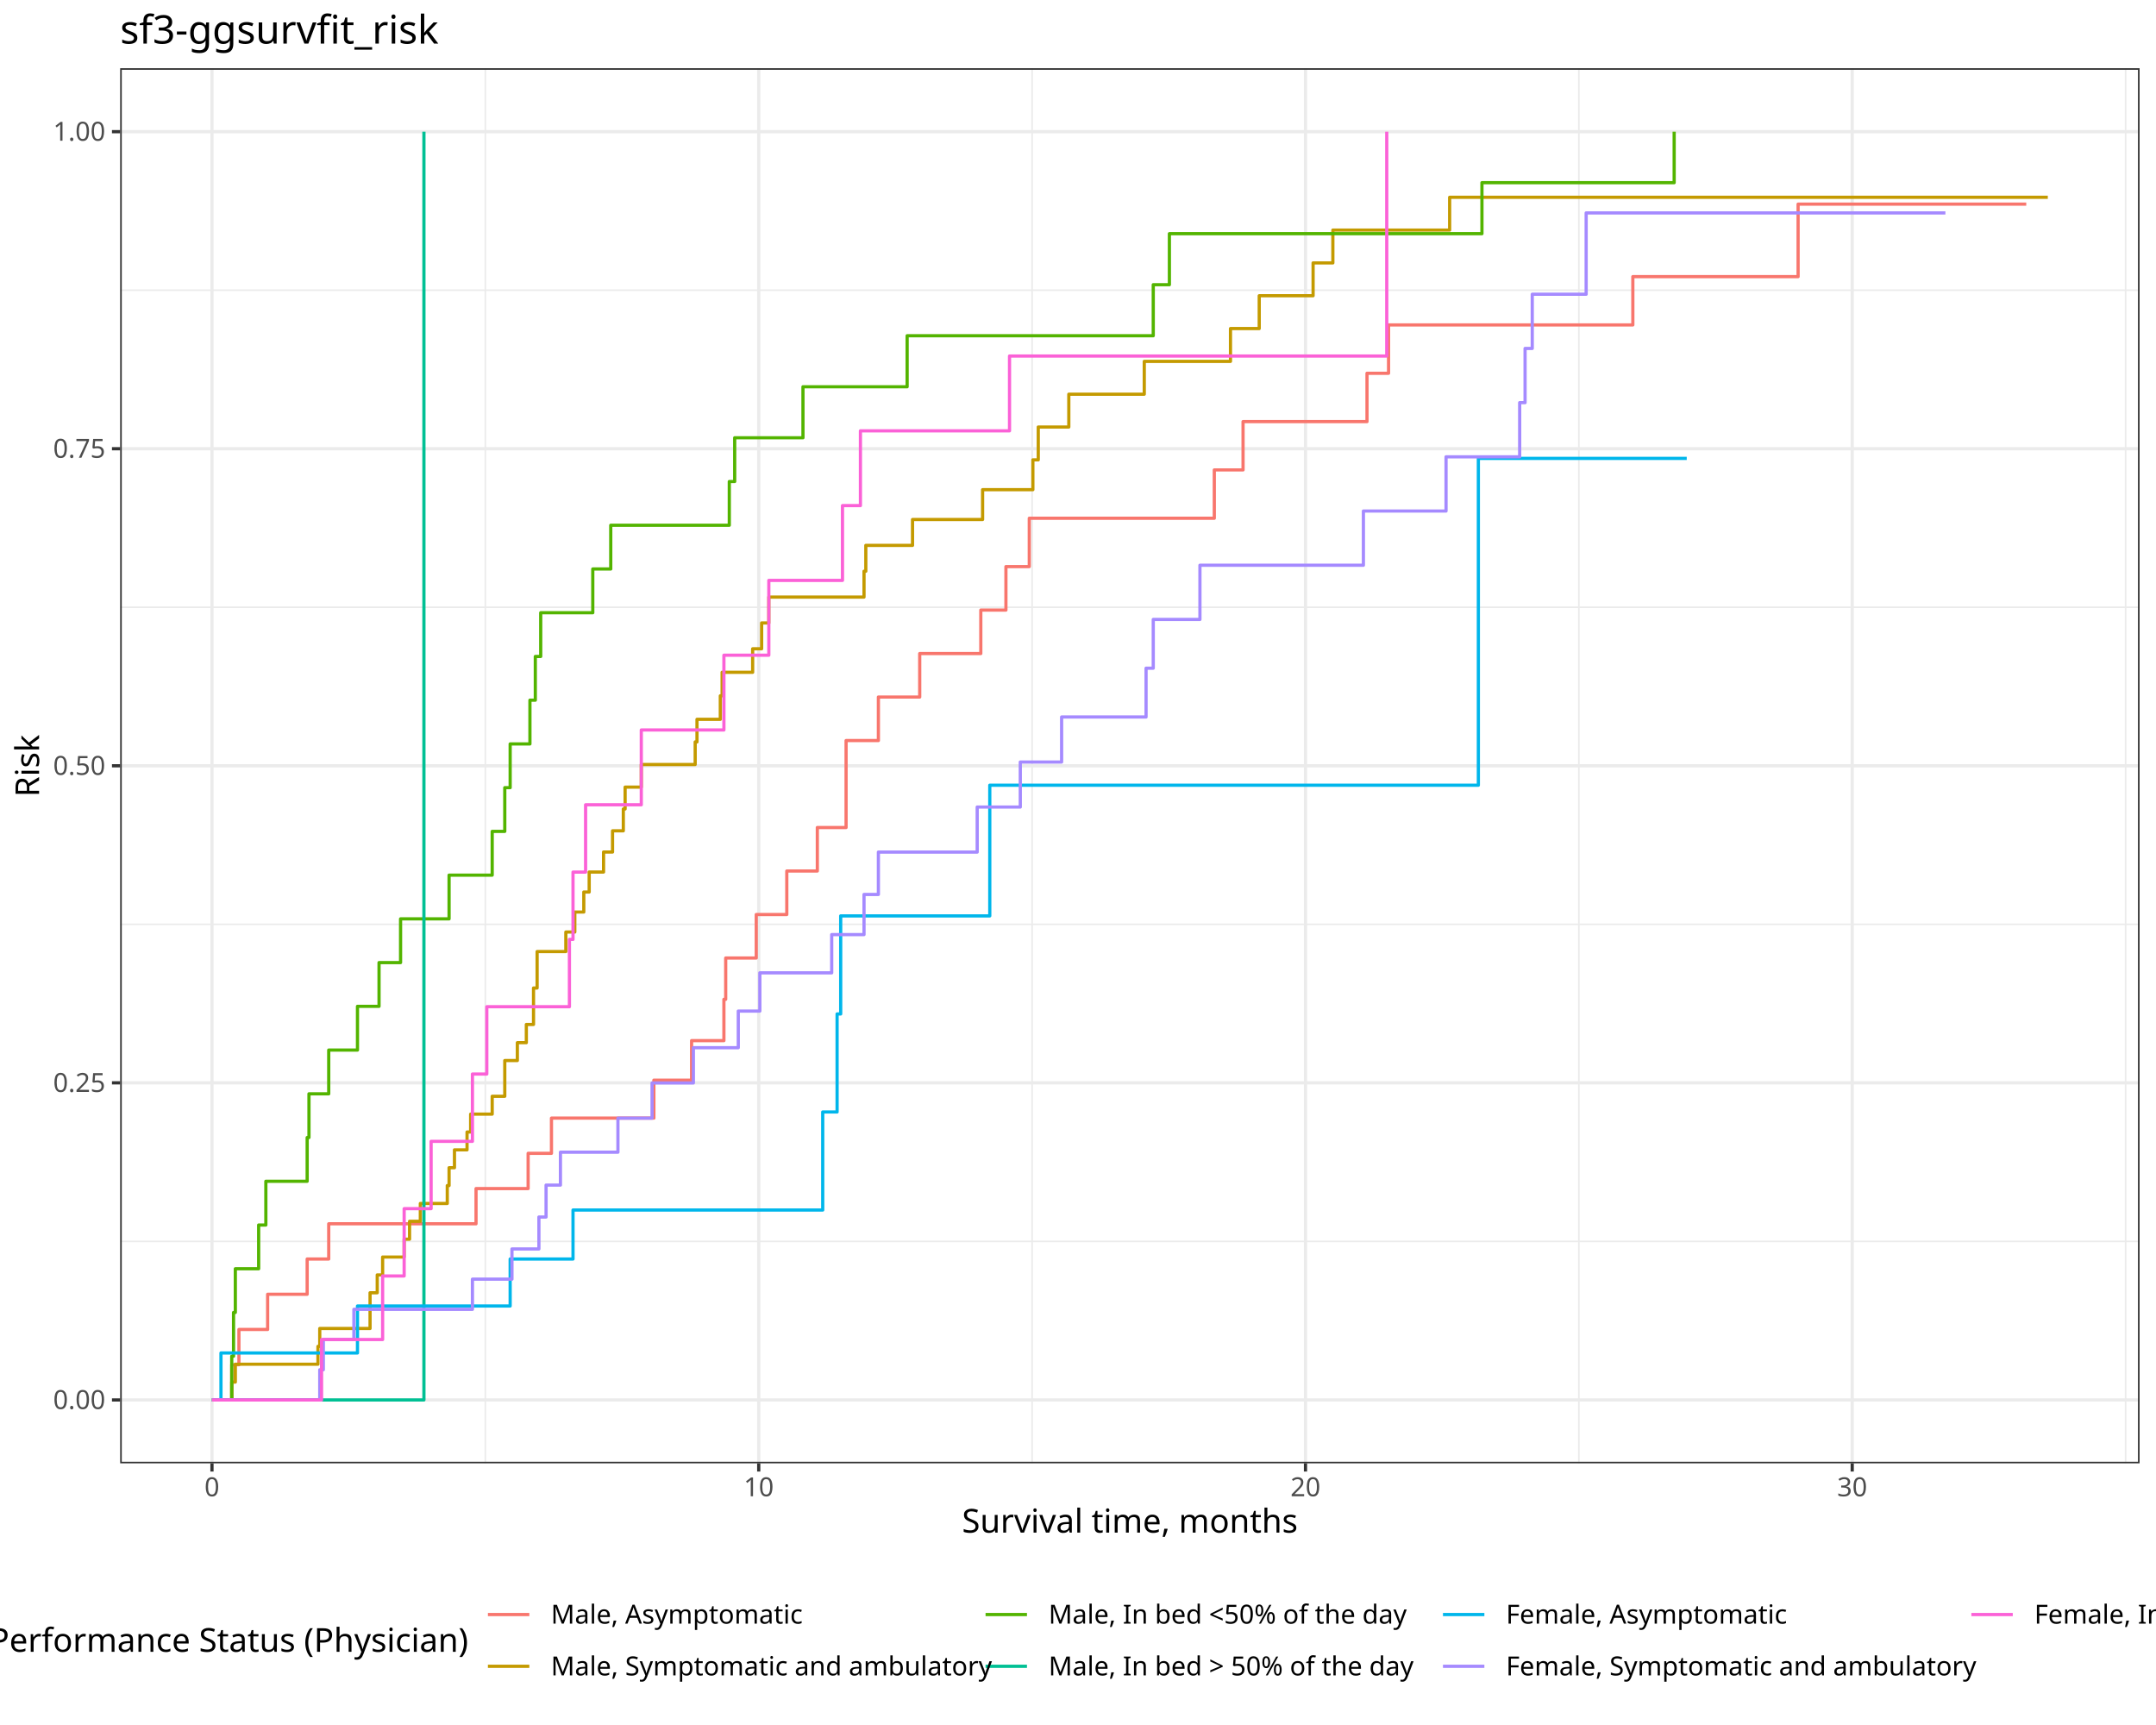
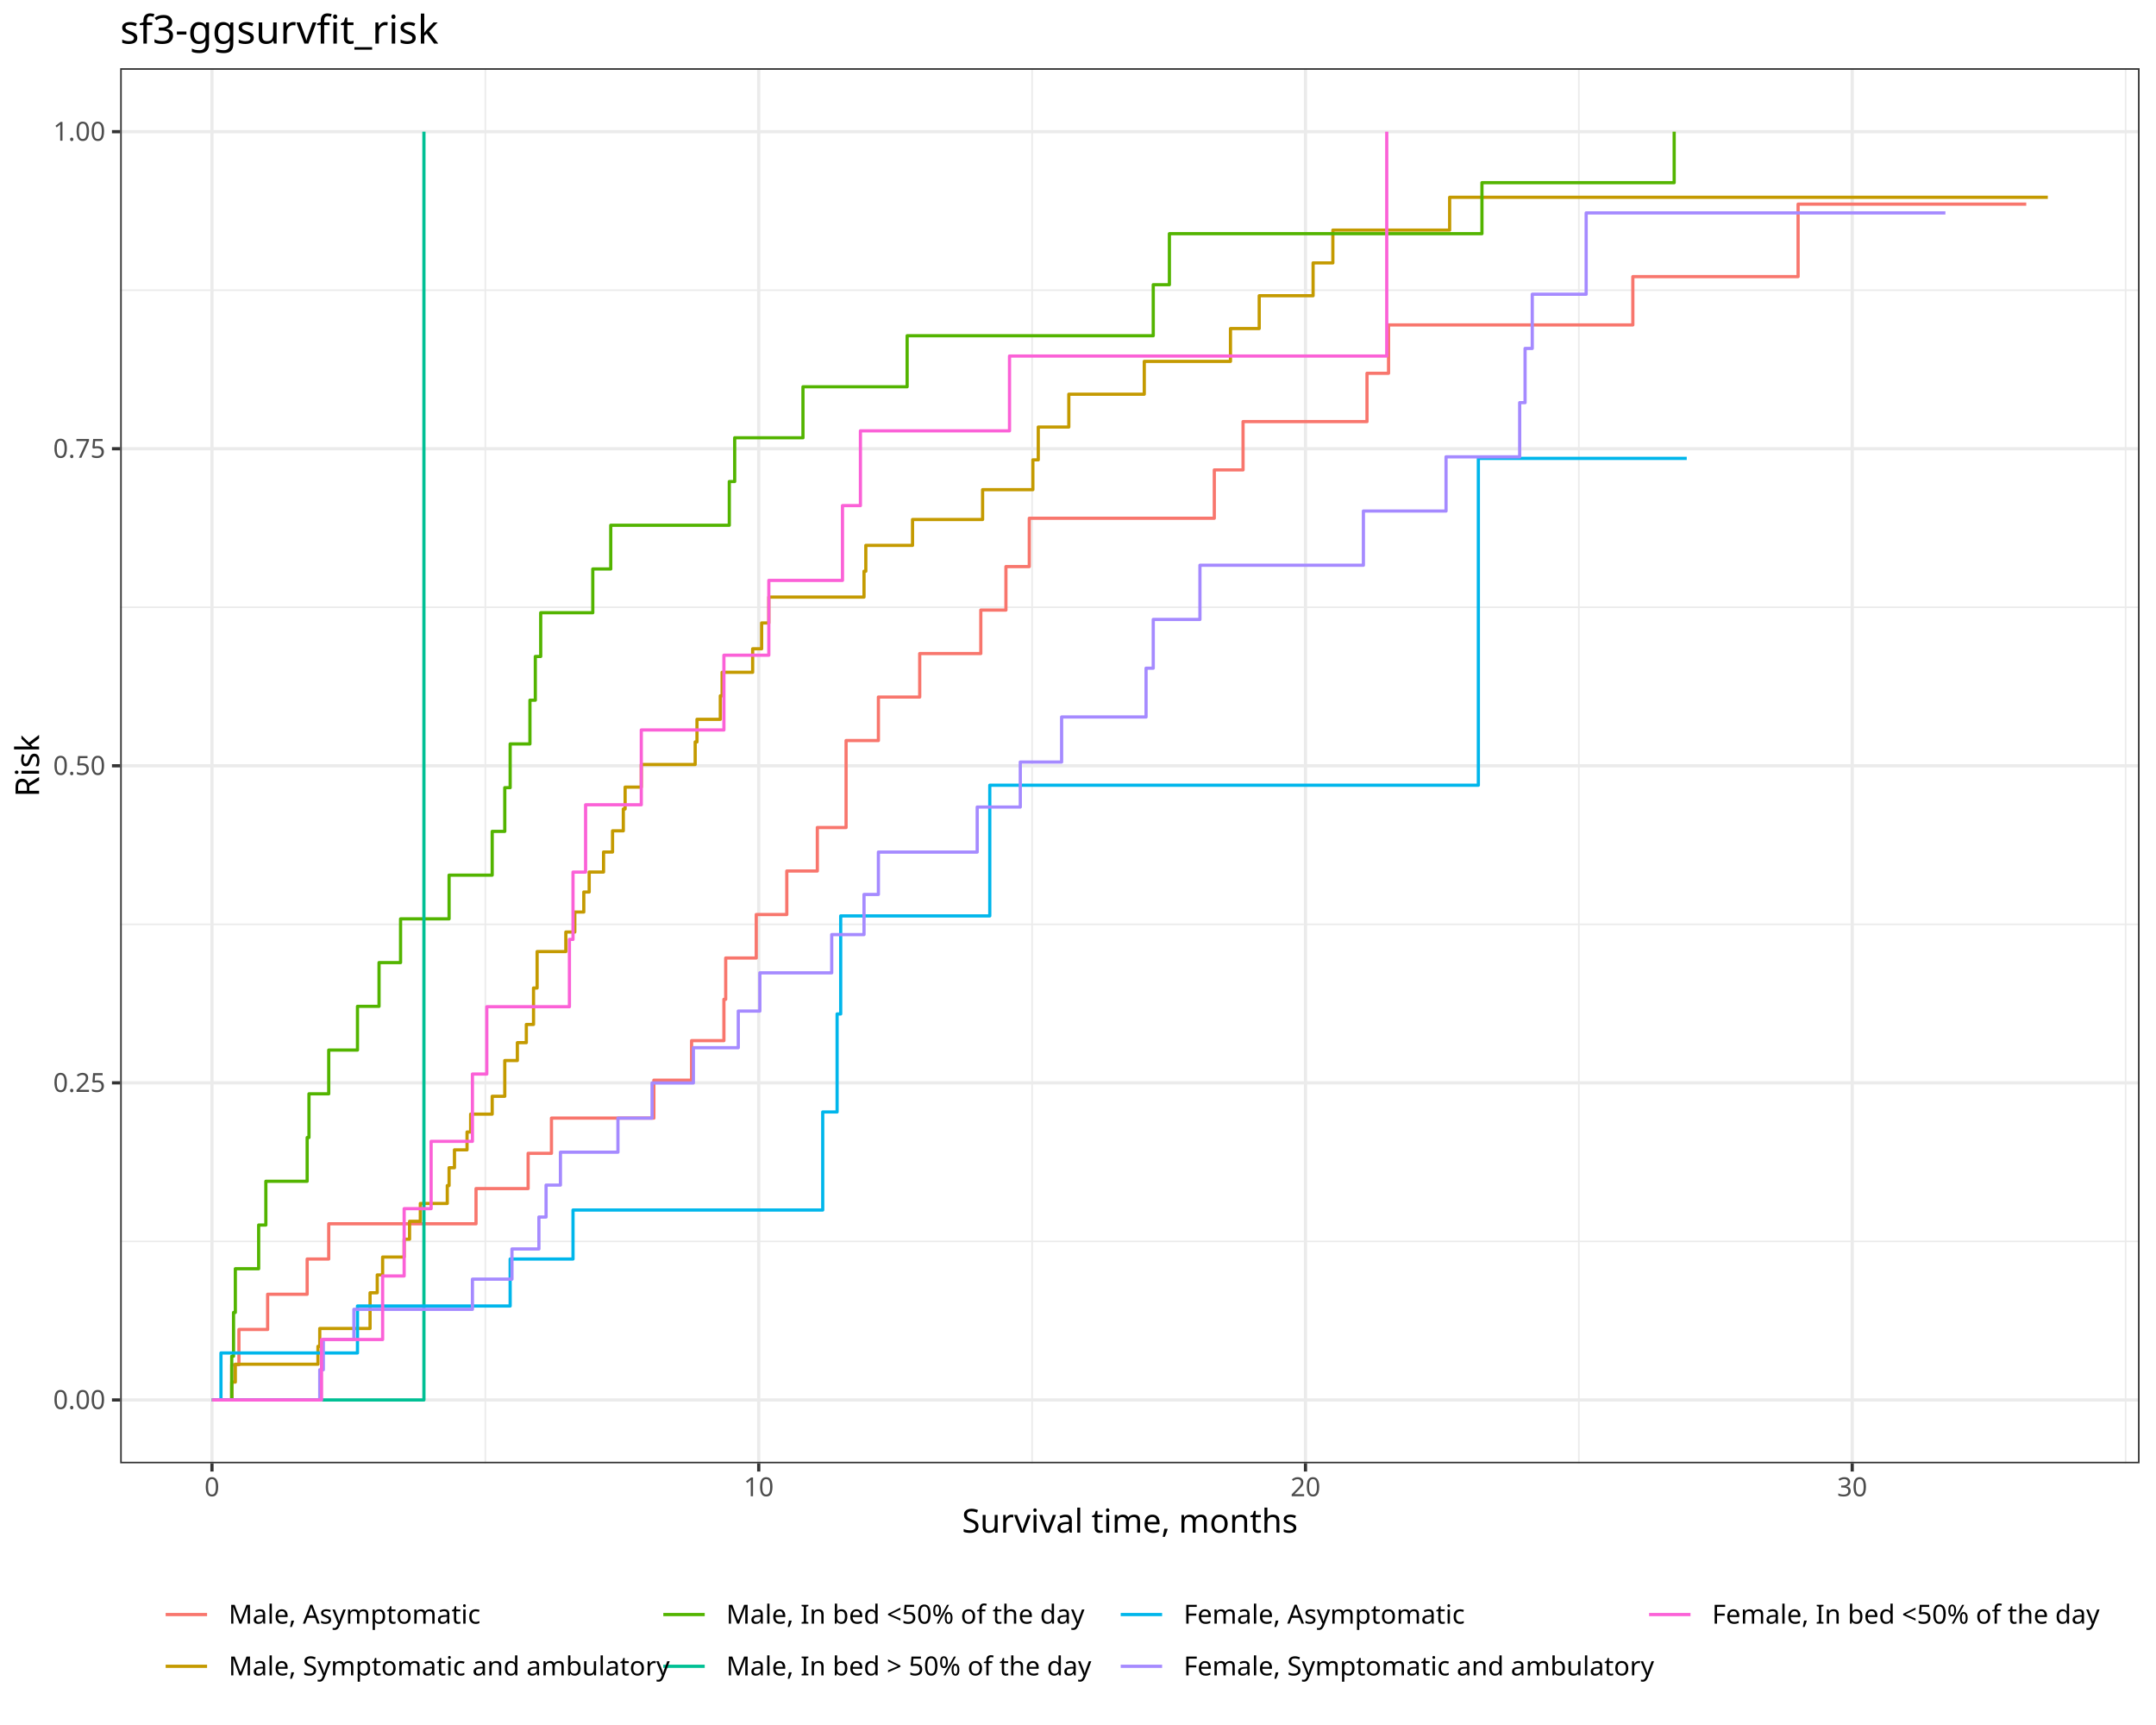
<svg xmlns="http://www.w3.org/2000/svg" class="svglite" data-engine-version="2.0" width="720.00pt" height="576.00pt" viewBox="0 0 720.00 576.00">
  <defs>
    <style type="text/css">
    .svglite line, .svglite polyline, .svglite polygon, .svglite path, .svglite rect, .svglite circle {
      fill: none;
      stroke: #000000;
      stroke-linecap: round;
      stroke-linejoin: round;
      stroke-miterlimit: 10.00;
    }
  </style>
  </defs>
  <rect width="100%" height="100%" style="stroke: none; fill: #FFFFFF;" />
  <defs>
    <clipPath id="cpMC4wMHw3MjAuMDB8MC4wMHw1NzYuMDA=">
      <rect x="0.00" y="0.00" width="720.00" height="576.00" />
    </clipPath>
  </defs>
  <g clip-path="url(#cpMC4wMHw3MjAuMDB8MC4wMHw1NzYuMDA=)">
    <rect x="0.00" y="0.00" width="720.00" height="576.00" style="stroke-width: 1.07; stroke: #FFFFFF; fill: #FFFFFF;" />
  </g>
  <defs>
    <clipPath id="cpNDAuMTN8NzE0LjUyfDIyLjc4fDQ4OC42Mw==">
      <rect x="40.13" y="22.78" width="674.39" height="465.85" />
    </clipPath>
  </defs>
  <g clip-path="url(#cpNDAuMTN8NzE0LjUyfDIyLjc4fDQ4OC42Mw==)">
    <rect x="40.13" y="22.78" width="674.39" height="465.85" style="stroke-width: 1.07; stroke: none; fill: #FFFFFF;" />
    <polyline points="40.13,414.52 714.52,414.52 " style="stroke-width: 0.53; stroke: #EBEBEB; stroke-linecap: butt;" />
    <polyline points="40.13,308.65 714.52,308.65 " style="stroke-width: 0.53; stroke: #EBEBEB; stroke-linecap: butt;" />
    <polyline points="40.13,202.77 714.52,202.77 " style="stroke-width: 0.53; stroke: #EBEBEB; stroke-linecap: butt;" />
    <polyline points="40.13,96.90 714.52,96.90 " style="stroke-width: 0.53; stroke: #EBEBEB; stroke-linecap: butt;" />
    <polyline points="162.08,488.63 162.08,22.78 " style="stroke-width: 0.53; stroke: #EBEBEB; stroke-linecap: butt;" />
    <polyline points="344.67,488.63 344.67,22.78 " style="stroke-width: 0.53; stroke: #EBEBEB; stroke-linecap: butt;" />
    <polyline points="527.26,488.63 527.26,22.78 " style="stroke-width: 0.53; stroke: #EBEBEB; stroke-linecap: butt;" />
    <polyline points="709.85,488.63 709.85,22.78 " style="stroke-width: 0.53; stroke: #EBEBEB; stroke-linecap: butt;" />
    <polyline points="40.13,467.46 714.52,467.46 " style="stroke-width: 1.07; stroke: #EBEBEB; stroke-linecap: butt;" />
    <polyline points="40.13,361.58 714.52,361.58 " style="stroke-width: 1.07; stroke: #EBEBEB; stroke-linecap: butt;" />
    <polyline points="40.13,255.71 714.52,255.71 " style="stroke-width: 1.07; stroke: #EBEBEB; stroke-linecap: butt;" />
    <polyline points="40.13,149.83 714.52,149.83 " style="stroke-width: 1.07; stroke: #EBEBEB; stroke-linecap: butt;" />
    <polyline points="40.13,43.96 714.52,43.96 " style="stroke-width: 1.07; stroke: #EBEBEB; stroke-linecap: butt;" />
    <polyline points="70.79,488.63 70.79,22.78 " style="stroke-width: 1.07; stroke: #EBEBEB; stroke-linecap: butt;" />
    <polyline points="253.38,488.63 253.38,22.78 " style="stroke-width: 1.07; stroke: #EBEBEB; stroke-linecap: butt;" />
    <polyline points="435.97,488.63 435.97,22.78 " style="stroke-width: 1.07; stroke: #EBEBEB; stroke-linecap: butt;" />
    <polyline points="618.55,488.63 618.55,22.78 " style="stroke-width: 1.07; stroke: #EBEBEB; stroke-linecap: butt;" />
    <polyline points="70.79,467.46 77.39,467.46 77.39,455.70 79.79,455.70 79.79,443.93 89.38,443.93 89.38,432.17 102.58,432.17 102.58,420.40 109.78,420.40 109.78,408.64 158.97,408.64 158.97,396.88 176.37,396.88 176.37,385.11 184.16,385.11 184.16,373.35 185.36,373.35 185.36,373.35 205.76,373.35 205.76,373.35 218.36,373.35 218.36,360.68 226.16,360.68 226.16,360.68 230.96,360.68 230.96,347.48 241.15,347.48 241.15,347.48 241.75,347.48 241.75,333.69 242.35,333.69 242.35,319.89 250.75,319.89 250.75,319.89 252.55,319.89 252.55,305.37 262.75,305.37 262.75,290.84 272.95,290.84 272.95,276.32 282.55,276.32 282.55,247.28 293.34,247.28 293.34,232.75 307.14,232.75 307.14,218.23 327.54,218.23 327.54,203.71 335.93,203.71 335.93,189.19 337.13,189.19 337.13,189.19 343.73,189.19 343.73,173.05 405.52,173.05 405.52,156.91 415.12,156.91 415.12,140.78 456.51,140.78 456.51,124.64 463.71,124.64 463.71,108.50 545.29,108.50 545.29,92.37 574.69,92.37 574.69,92.37 600.48,92.37 600.48,68.16 676.67,68.16 676.67,68.16 " style="stroke-width: 1.07; stroke: #F8766D; stroke-linecap: butt;" />
    <polyline points="70.79,467.46 77.39,467.46 77.39,461.49 78.59,461.49 78.59,455.53 106.18,455.53 106.18,449.57 106.78,449.57 106.78,443.60 123.58,443.60 123.58,431.67 125.98,431.67 125.98,425.71 127.78,425.71 127.78,419.74 134.97,419.74 134.97,413.78 136.77,413.78 136.77,407.81 140.37,407.81 140.37,401.85 149.37,401.85 149.37,395.88 149.97,395.88 149.97,389.92 151.77,389.92 151.77,383.95 155.97,383.95 155.97,377.99 157.17,377.99 157.17,372.02 164.37,372.02 164.37,366.06 168.57,366.06 168.57,354.13 172.77,354.13 172.77,348.16 175.17,348.16 175.17,348.16 175.77,348.16 175.77,342.08 178.17,342.08 178.17,329.91 179.37,329.91 179.37,317.74 181.77,317.74 181.77,317.74 183.56,317.74 183.56,317.74 188.36,317.74 188.36,317.74 188.96,317.74 188.96,311.22 191.96,311.22 191.96,304.54 194.96,304.54 194.96,297.86 196.76,297.86 196.76,291.18 201.56,291.18 201.56,284.50 203.36,284.50 203.36,284.50 203.96,284.50 203.96,284.50 204.56,284.50 204.56,277.42 205.76,277.42 205.76,277.42 208.16,277.42 208.16,270.13 208.76,270.13 208.76,262.83 212.96,262.83 212.96,262.83 214.16,262.83 214.16,255.28 232.16,255.28 232.16,247.74 232.76,247.74 232.76,240.19 238.15,240.19 238.15,240.19 240.55,240.19 240.55,232.34 241.15,232.34 241.15,224.49 251.35,224.49 251.35,216.64 252.55,216.64 252.55,216.64 254.35,216.64 254.35,208.01 256.75,208.01 256.75,199.37 288.54,199.37 288.54,190.74 289.14,190.74 289.14,182.11 304.74,182.11 304.74,173.47 313.14,173.47 313.14,173.47 318.54,173.47 318.54,173.47 328.14,173.47 328.14,163.51 344.93,163.51 344.93,153.55 345.53,153.55 345.53,153.55 346.73,153.55 346.73,142.59 356.93,142.59 356.93,131.63 382.13,131.63 382.13,120.67 410.92,120.67 410.92,109.71 420.52,109.71 420.52,98.75 438.51,98.75 438.51,87.79 445.11,87.79 445.11,76.83 484.11,76.83 484.11,65.88 554.29,65.88 554.29,65.88 683.87,65.88 683.87,65.88 " style="stroke-width: 1.07; stroke: #C49A00; stroke-linecap: butt;" />
    <polyline points="70.79,467.46 77.39,467.46 77.39,452.86 77.99,452.86 77.99,438.25 78.59,438.25 78.59,423.65 86.38,423.65 86.38,409.05 88.78,409.05 88.78,394.44 102.58,394.44 102.58,379.84 103.18,379.84 103.18,365.24 109.78,365.24 109.78,350.63 119.38,350.63 119.38,336.03 126.58,336.03 126.58,321.42 133.77,321.42 133.77,306.82 149.97,306.82 149.97,292.22 164.37,292.22 164.37,277.61 168.57,277.61 168.57,263.01 170.37,263.01 170.37,248.41 176.97,248.41 176.97,233.80 178.77,233.80 178.77,219.20 180.57,219.20 180.57,204.60 197.96,204.60 197.96,189.99 203.96,189.99 203.96,175.39 243.55,175.39 243.55,160.79 245.35,160.79 245.35,146.18 245.95,146.18 245.95,146.18 268.15,146.18 268.15,129.15 302.94,129.15 302.94,112.11 385.13,112.11 385.13,95.07 390.52,95.07 390.52,78.03 494.90,78.03 494.90,61.00 559.09,61.00 559.09,43.96 " style="stroke-width: 1.07; stroke: #53B400; stroke-linecap: butt;" />
    <polyline points="70.79,467.46 141.57,467.46 141.57,43.96 " style="stroke-width: 1.07; stroke: #00C094; stroke-linecap: butt;" />
    <polyline points="70.79,467.46 73.79,467.46 73.79,451.77 119.38,451.77 119.38,436.09 170.37,436.09 170.37,420.40 175.77,420.40 175.77,420.40 191.36,420.40 191.36,404.04 191.96,404.04 191.96,404.04 205.16,404.04 205.16,404.04 211.76,404.04 211.76,404.04 214.76,404.04 214.76,404.04 221.96,404.04 221.96,404.04 230.36,404.04 230.36,404.04 232.16,404.04 232.16,404.04 236.35,404.04 236.35,404.04 245.95,404.04 245.95,404.04 259.75,404.04 259.75,404.04 269.95,404.04 269.95,404.04 274.75,404.04 274.75,371.30 279.55,371.30 279.55,338.57 280.75,338.57 280.75,305.83 299.94,305.83 299.94,305.83 301.14,305.83 301.14,305.83 330.54,305.83 330.54,262.19 396.52,262.19 396.52,262.19 406.12,262.19 406.12,262.19 423.52,262.19 423.52,262.19 493.70,262.19 493.70,153.07 563.29,153.07 563.29,153.07 " style="stroke-width: 1.07; stroke: #00B6EB; stroke-linecap: butt;" />
    <polyline points="70.79,467.46 106.78,467.46 106.78,457.38 107.98,457.38 107.98,447.29 118.18,447.29 118.18,437.21 157.77,437.21 157.77,427.13 170.97,427.13 170.97,417.04 174.57,417.04 174.57,417.04 176.97,417.04 176.97,417.04 179.97,417.04 179.97,406.38 182.36,406.38 182.36,395.72 185.96,395.72 185.96,395.72 187.16,395.72 187.16,384.73 192.56,384.73 192.56,384.73 206.36,384.73 206.36,373.37 216.56,373.37 216.56,373.37 217.76,373.37 217.76,361.61 231.56,361.61 231.56,349.84 233.95,349.84 233.95,349.84 246.55,349.84 246.55,337.61 248.35,337.61 248.35,337.61 253.75,337.61 253.75,324.84 277.75,324.84 277.75,312.07 284.34,312.07 284.34,312.07 288.54,312.07 288.54,298.67 289.14,298.67 289.14,298.67 293.34,298.67 293.34,284.52 296.34,284.52 296.34,284.52 326.34,284.52 326.34,269.48 340.73,269.48 340.73,254.45 354.53,254.45 354.53,239.41 377.33,239.41 377.33,239.41 382.73,239.41 382.73,223.12 385.13,223.12 385.13,206.84 388.12,206.84 388.12,206.84 400.72,206.84 400.72,188.74 455.31,188.74 455.31,170.64 482.91,170.64 482.91,152.54 507.50,152.54 507.50,134.45 509.30,134.45 509.30,116.35 511.70,116.35 511.70,98.25 514.70,98.25 514.70,98.25 529.70,98.25 529.70,71.10 649.67,71.10 649.67,71.10 " style="stroke-width: 1.07; stroke: #A58AFF; stroke-linecap: butt;" />
    <polyline points="70.79,467.46 107.38,467.46 107.38,447.29 125.98,447.29 125.98,447.29 127.78,447.29 127.78,426.06 133.77,426.06 133.77,426.06 134.97,426.06 134.97,403.59 143.97,403.59 143.97,381.11 157.77,381.11 157.77,358.63 162.57,358.63 162.57,336.16 190.16,336.16 190.16,313.68 191.36,313.68 191.36,291.20 195.56,291.20 195.56,268.73 197.36,268.73 197.36,268.73 214.16,268.73 214.16,243.75 241.75,243.75 241.75,218.78 256.75,218.78 256.75,193.80 281.35,193.80 281.35,168.83 287.34,168.83 287.34,143.86 337.13,143.86 337.13,118.88 377.33,118.88 377.33,118.88 401.32,118.88 401.32,118.88 463.11,118.88 463.11,43.96 " style="stroke-width: 1.07; stroke: #FB61D7; stroke-linecap: butt;" />
    <rect x="40.13" y="22.78" width="674.39" height="465.85" style="stroke-width: 1.07; stroke: #333333;" />
  </g>
  <g clip-path="url(#cpMC4wMHw3MjAuMDB8MC4wMHw1NzYuMDA=)">
    <text x="35.20" y="470.49" text-anchor="end" style="font-size: 8.80px; fill: #4D4D4D; font-family: sans;" textLength="17.13px" lengthAdjust="spacingAndGlyphs">0.00</text>
    <text x="35.20" y="364.61" text-anchor="end" style="font-size: 8.80px; fill: #4D4D4D; font-family: sans;" textLength="17.13px" lengthAdjust="spacingAndGlyphs">0.25</text>
    <text x="35.20" y="258.74" text-anchor="end" style="font-size: 8.80px; fill: #4D4D4D; font-family: sans;" textLength="17.13px" lengthAdjust="spacingAndGlyphs">0.50</text>
    <text x="35.20" y="152.86" text-anchor="end" style="font-size: 8.80px; fill: #4D4D4D; font-family: sans;" textLength="17.13px" lengthAdjust="spacingAndGlyphs">0.75</text>
    <text x="35.20" y="46.99" text-anchor="end" style="font-size: 8.80px; fill: #4D4D4D; font-family: sans;" textLength="17.13px" lengthAdjust="spacingAndGlyphs">1.00</text>
    <polyline points="37.39,467.46 40.13,467.46 " style="stroke-width: 1.07; stroke: #333333; stroke-linecap: butt;" />
    <polyline points="37.39,361.58 40.13,361.58 " style="stroke-width: 1.07; stroke: #333333; stroke-linecap: butt;" />
    <polyline points="37.39,255.71 40.13,255.71 " style="stroke-width: 1.07; stroke: #333333; stroke-linecap: butt;" />
    <polyline points="37.39,149.83 40.13,149.83 " style="stroke-width: 1.07; stroke: #333333; stroke-linecap: butt;" />
    <polyline points="37.39,43.96 40.13,43.96 " style="stroke-width: 1.07; stroke: #333333; stroke-linecap: butt;" />
    <polyline points="70.79,491.37 70.79,488.63 " style="stroke-width: 1.07; stroke: #333333; stroke-linecap: butt;" />
    <polyline points="253.38,491.37 253.38,488.63 " style="stroke-width: 1.07; stroke: #333333; stroke-linecap: butt;" />
    <polyline points="435.97,491.37 435.97,488.63 " style="stroke-width: 1.07; stroke: #333333; stroke-linecap: butt;" />
    <polyline points="618.55,491.37 618.55,488.63 " style="stroke-width: 1.07; stroke: #333333; stroke-linecap: butt;" />
    <text x="70.79" y="499.62" text-anchor="middle" style="font-size: 8.80px; fill: #4D4D4D; font-family: sans;" textLength="4.89px" lengthAdjust="spacingAndGlyphs">0</text>
    <text x="253.38" y="499.62" text-anchor="middle" style="font-size: 8.80px; fill: #4D4D4D; font-family: sans;" textLength="9.79px" lengthAdjust="spacingAndGlyphs">10</text>
    <text x="435.97" y="499.62" text-anchor="middle" style="font-size: 8.80px; fill: #4D4D4D; font-family: sans;" textLength="9.79px" lengthAdjust="spacingAndGlyphs">20</text>
    <text x="618.55" y="499.62" text-anchor="middle" style="font-size: 8.80px; fill: #4D4D4D; font-family: sans;" textLength="9.79px" lengthAdjust="spacingAndGlyphs">30</text>
    <text x="377.33" y="511.76" text-anchor="middle" style="font-size: 11.00px; font-family: sans;" textLength="105.16px" lengthAdjust="spacingAndGlyphs">Survival time, months</text>
    <text transform="translate(13.05,255.71) rotate(-90)" text-anchor="middle" style="font-size: 11.00px; font-family: sans;" textLength="21.40px" lengthAdjust="spacingAndGlyphs">Risk</text>
-     <rect x="-64.98" y="525.00" width="884.62" height="45.52" style="stroke-width: 1.07; stroke: none; fill: #FFFFFF;" />
-     <text x="-59.50" y="551.55" style="font-size: 11.00px; font-family: sans;" textLength="215.24px" lengthAdjust="spacingAndGlyphs">Sex, ECOG Performance Status (Physician)</text>
-     <rect x="161.21" y="530.48" width="17.28" height="17.28" style="stroke-width: 1.07; stroke: none; fill: #FFFFFF;" />
-     <line x1="162.94" y1="539.12" x2="176.77" y2="539.12" style="stroke-width: 1.07; stroke: #F8766D; stroke-linecap: butt;" />
-     <rect x="161.21" y="547.76" width="17.28" height="17.28" style="stroke-width: 1.07; stroke: none; fill: #FFFFFF;" />
-     <line x1="162.94" y1="556.40" x2="176.77" y2="556.40" style="stroke-width: 1.07; stroke: #C49A00; stroke-linecap: butt;" />
-     <rect x="327.40" y="530.48" width="17.28" height="17.28" style="stroke-width: 1.07; stroke: none; fill: #FFFFFF;" />
-     <line x1="329.13" y1="539.12" x2="342.96" y2="539.12" style="stroke-width: 1.07; stroke: #53B400; stroke-linecap: butt;" />
-     <rect x="327.40" y="547.76" width="17.28" height="17.28" style="stroke-width: 1.07; stroke: none; fill: #FFFFFF;" />
-     <line x1="329.13" y1="556.40" x2="342.96" y2="556.40" style="stroke-width: 1.07; stroke: #00C094; stroke-linecap: butt;" />
-     <rect x="480.16" y="530.48" width="17.28" height="17.28" style="stroke-width: 1.07; stroke: none; fill: #FFFFFF;" />
-     <line x1="481.88" y1="539.12" x2="495.71" y2="539.12" style="stroke-width: 1.07; stroke: #00B6EB; stroke-linecap: butt;" />
-     <rect x="480.16" y="547.76" width="17.28" height="17.28" style="stroke-width: 1.07; stroke: none; fill: #FFFFFF;" />
-     <line x1="481.88" y1="556.40" x2="495.71" y2="556.40" style="stroke-width: 1.07; stroke: #A58AFF; stroke-linecap: butt;" />
-     <rect x="656.62" y="530.48" width="17.28" height="17.28" style="stroke-width: 1.07; stroke: none; fill: #FFFFFF;" />
-     <line x1="658.34" y1="539.12" x2="672.17" y2="539.12" style="stroke-width: 1.07; stroke: #FB61D7; stroke-linecap: butt;" />
-     <text x="183.97" y="542.15" style="font-size: 8.80px; font-family: sans;" textLength="113.47px" lengthAdjust="spacingAndGlyphs">Male, Asymptomatic              </text>
-     <text x="183.97" y="559.43" style="font-size: 8.80px; font-family: sans;" textLength="137.95px" lengthAdjust="spacingAndGlyphs">Male, Symptomatic and ambulatory</text>
-     <text x="350.16" y="542.15" style="font-size: 8.80px; font-family: sans;" textLength="124.51px" lengthAdjust="spacingAndGlyphs">Male, In bed &lt;50% of the day    </text>
-     <text x="350.16" y="559.43" style="font-size: 8.80px; font-family: sans;" textLength="124.51px" lengthAdjust="spacingAndGlyphs">Male, In bed &gt; 50% of the day   </text>
-     <text x="502.92" y="542.15" style="font-size: 8.80px; font-family: sans;" textLength="123.74px" lengthAdjust="spacingAndGlyphs">Female, Asymptomatic              </text>
-     <text x="502.92" y="559.43" style="font-size: 8.80px; font-family: sans;" textLength="148.22px" lengthAdjust="spacingAndGlyphs">Female, Symptomatic and ambulatory</text>
-     <text x="679.37" y="542.15" style="font-size: 8.80px; font-family: sans;" textLength="134.78px" lengthAdjust="spacingAndGlyphs">Female, In bed &lt;50% of the day    </text>
+     <rect x="42.64" y="525.00" width="669.38" height="45.52" style="stroke-width: 1.07; stroke: none; fill: #FFFFFF;" />
+     <rect x="53.60" y="530.48" width="17.28" height="17.28" style="stroke-width: 1.07; stroke: none; fill: #FFFFFF;" />
+     <line x1="55.32" y1="539.12" x2="69.15" y2="539.12" style="stroke-width: 1.07; stroke: #F8766D; stroke-linecap: butt;" />
+     <rect x="53.60" y="547.76" width="17.28" height="17.28" style="stroke-width: 1.07; stroke: none; fill: #FFFFFF;" />
+     <line x1="55.32" y1="556.40" x2="69.15" y2="556.40" style="stroke-width: 1.07; stroke: #C49A00; stroke-linecap: butt;" />
+     <rect x="219.78" y="530.48" width="17.28" height="17.28" style="stroke-width: 1.07; stroke: none; fill: #FFFFFF;" />
+     <line x1="221.51" y1="539.12" x2="235.34" y2="539.12" style="stroke-width: 1.07; stroke: #53B400; stroke-linecap: butt;" />
+     <rect x="219.78" y="547.76" width="17.28" height="17.28" style="stroke-width: 1.07; stroke: none; fill: #FFFFFF;" />
+     <line x1="221.51" y1="556.40" x2="235.34" y2="556.40" style="stroke-width: 1.07; stroke: #00C094; stroke-linecap: butt;" />
+     <rect x="372.54" y="530.48" width="17.28" height="17.28" style="stroke-width: 1.07; stroke: none; fill: #FFFFFF;" />
+     <line x1="374.26" y1="539.12" x2="388.09" y2="539.12" style="stroke-width: 1.07; stroke: #00B6EB; stroke-linecap: butt;" />
+     <rect x="372.54" y="547.76" width="17.28" height="17.28" style="stroke-width: 1.07; stroke: none; fill: #FFFFFF;" />
+     <line x1="374.26" y1="556.40" x2="388.09" y2="556.40" style="stroke-width: 1.07; stroke: #A58AFF; stroke-linecap: butt;" />
+     <rect x="549.00" y="530.48" width="17.28" height="17.28" style="stroke-width: 1.07; stroke: none; fill: #FFFFFF;" />
+     <line x1="550.72" y1="539.12" x2="564.55" y2="539.12" style="stroke-width: 1.07; stroke: #FB61D7; stroke-linecap: butt;" />
+     <text x="76.35" y="542.15" style="font-size: 8.80px; font-family: sans;" textLength="113.47px" lengthAdjust="spacingAndGlyphs">Male, Asymptomatic              </text>
+     <text x="76.35" y="559.43" style="font-size: 8.80px; font-family: sans;" textLength="137.95px" lengthAdjust="spacingAndGlyphs">Male, Symptomatic and ambulatory</text>
+     <text x="242.54" y="542.15" style="font-size: 8.80px; font-family: sans;" textLength="124.51px" lengthAdjust="spacingAndGlyphs">Male, In bed &lt;50% of the day    </text>
+     <text x="242.54" y="559.43" style="font-size: 8.80px; font-family: sans;" textLength="124.51px" lengthAdjust="spacingAndGlyphs">Male, In bed &gt; 50% of the day   </text>
+     <text x="395.30" y="542.15" style="font-size: 8.80px; font-family: sans;" textLength="123.74px" lengthAdjust="spacingAndGlyphs">Female, Asymptomatic              </text>
+     <text x="395.30" y="559.43" style="font-size: 8.80px; font-family: sans;" textLength="148.22px" lengthAdjust="spacingAndGlyphs">Female, Symptomatic and ambulatory</text>
+     <text x="571.76" y="542.15" style="font-size: 8.80px; font-family: sans;" textLength="134.78px" lengthAdjust="spacingAndGlyphs">Female, In bed &lt;50% of the day    </text>
    <text x="40.13" y="14.56" style="font-size: 13.20px; font-family: sans;" textLength="99.78px" lengthAdjust="spacingAndGlyphs">sf3-ggsurvfit_risk</text>
  </g>
</svg>
